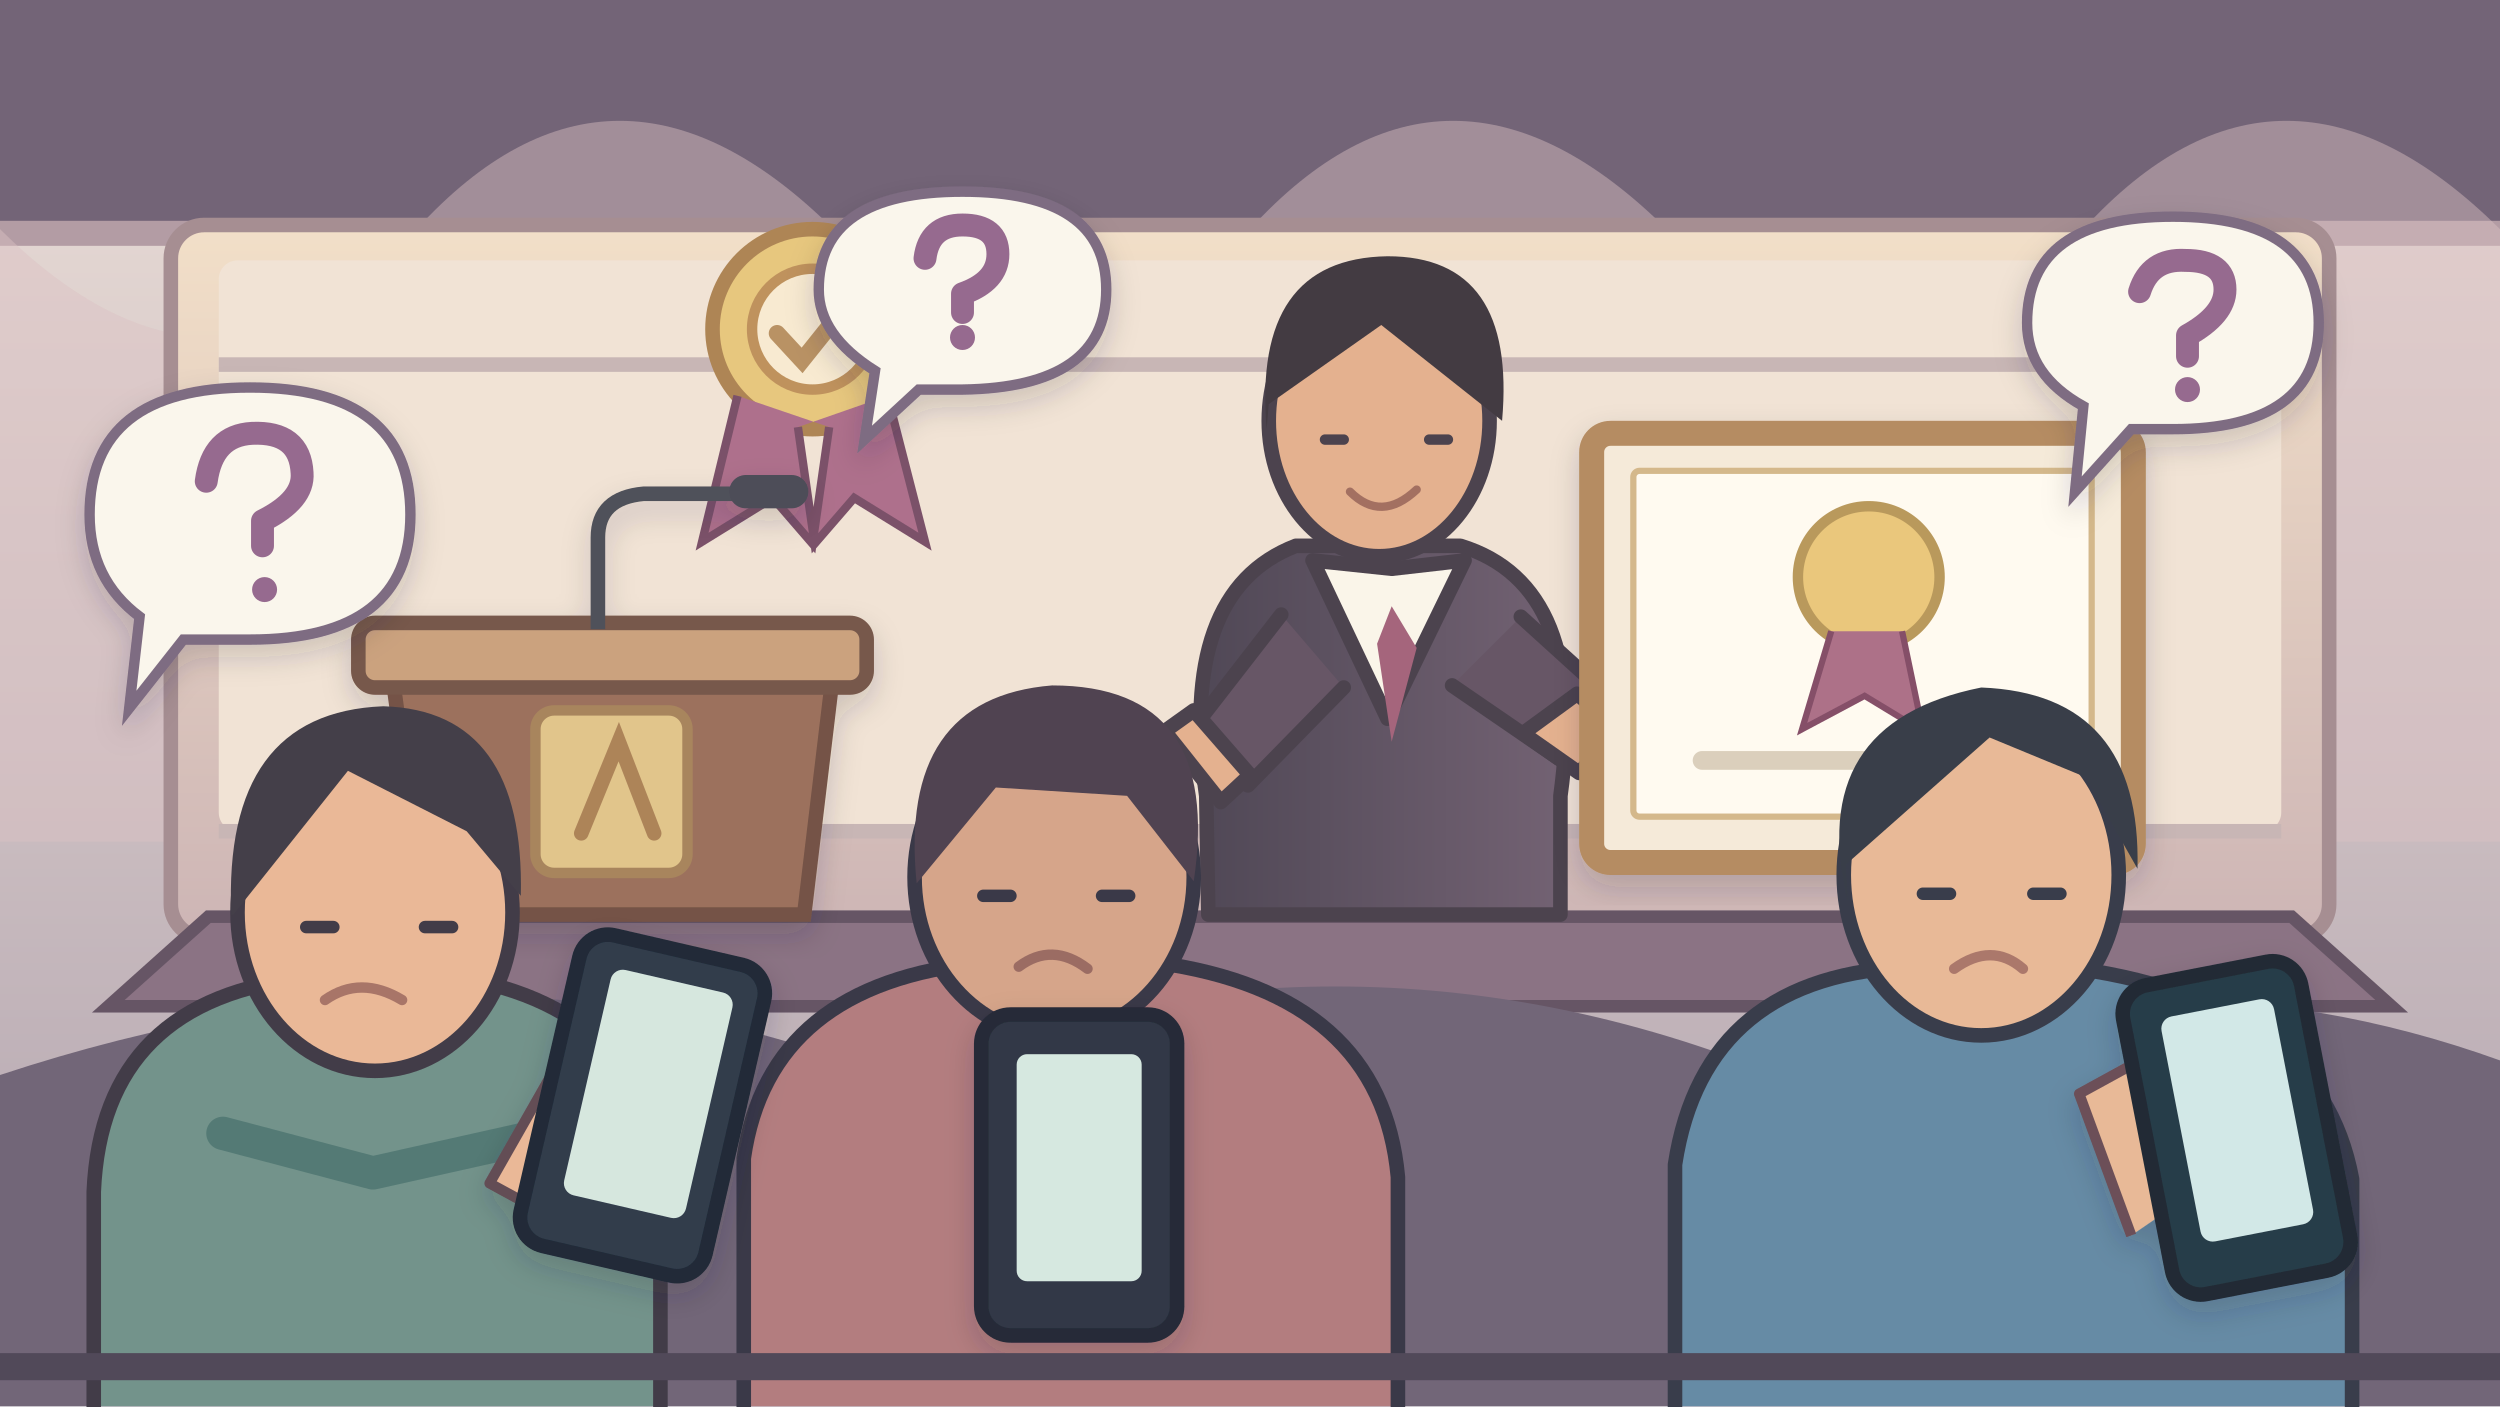
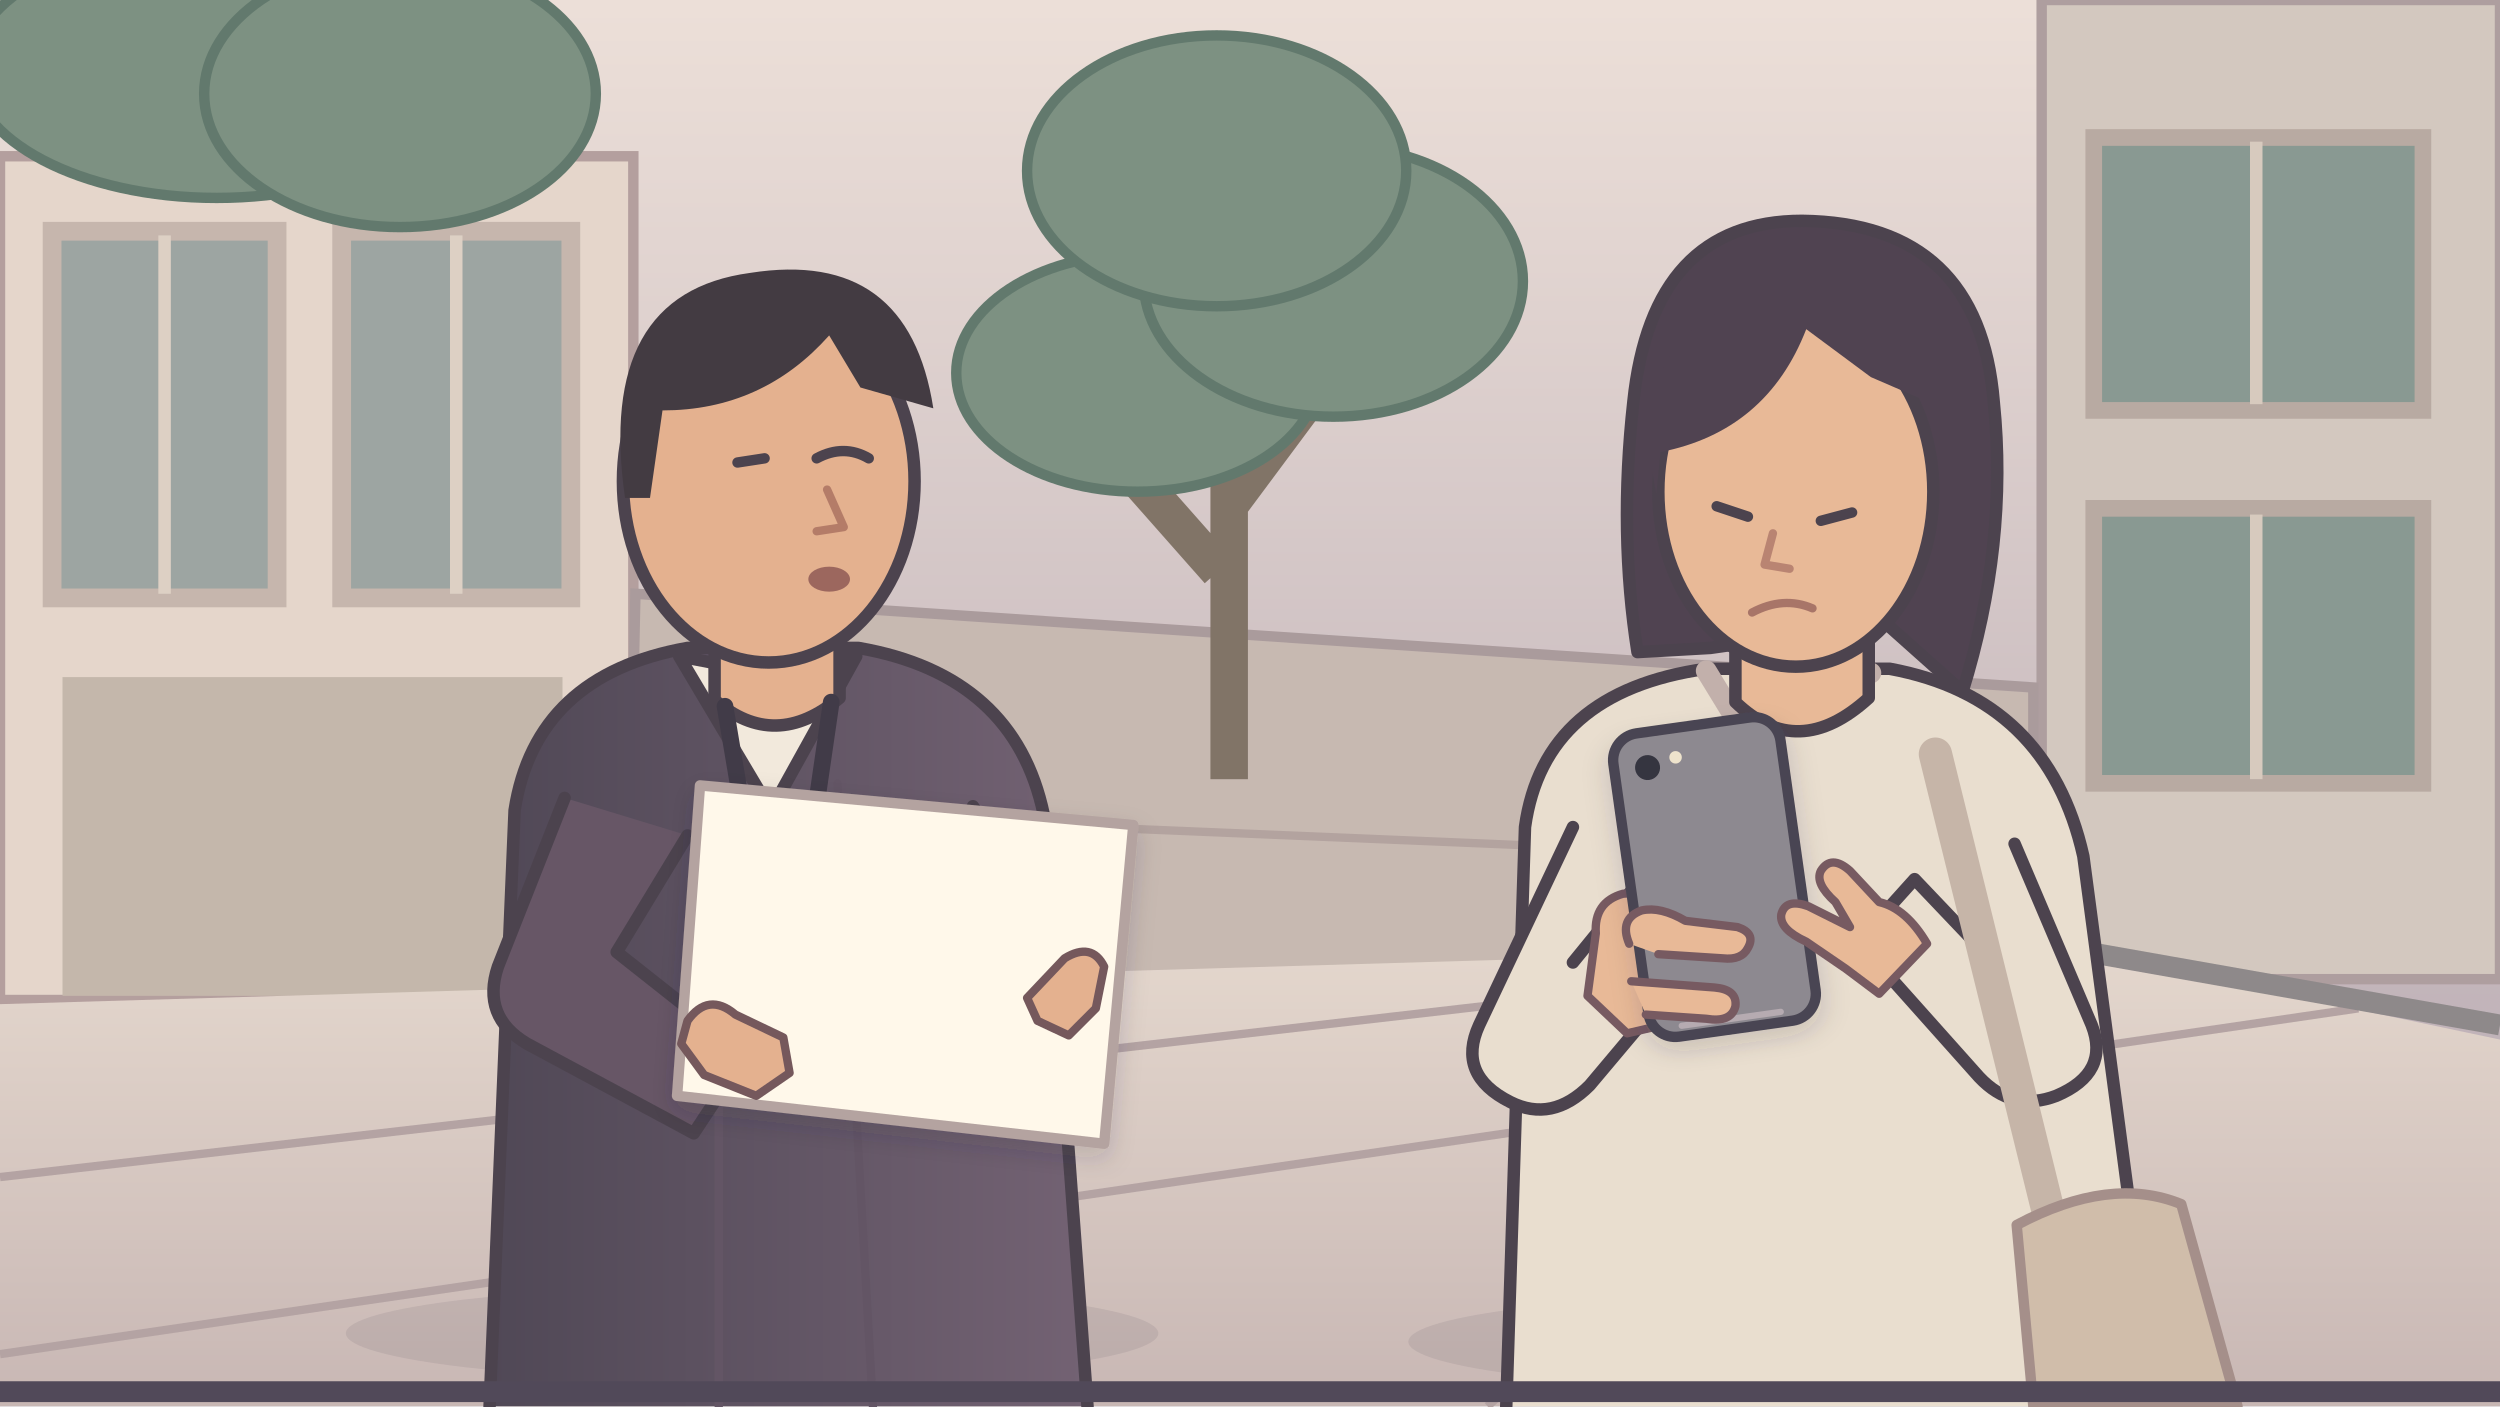
- <svg xmlns="http://www.w3.org/2000/svg" width="1200" height="675" viewBox="0 0 1200 675" role="img" aria-label="流行語の表彰式で司会が白い賞状を掲げる一方、客席の人たちがスマートフォンで意味を調べ、頭上に疑問符が浮かぶ創作イラスト" data-visual-topic="document" data-article-sha256="115429c3a034ebadd499bcbc4f14eb7249992b7b5484dfa88cf766aac13c8e38">
+ <svg xmlns="http://www.w3.org/2000/svg" width="1200" height="675" viewBox="0 0 1200 675" role="img" aria-label="街頭で紙を確認しながら言葉について問いかける調査員と、自分のスマートフォンに目を落として操作する通行人の創作イラスト" data-visual-topic="document" data-article-sha256="f99c58f2479c24e0ec68d18464580c21ea664c1b7b96e7d521e1a416e540380b">
  <defs>
-     <linearGradient id="hall" x2="0" y2="1">
+     <linearGradient id="street" x2="0" y2="1">
      <stop stop-color="#ecdfd8" />
      <stop offset="1" stop-color="#b1a3ae" />
    </linearGradient>
-     <linearGradient id="stage" x2="0" y2="1">
-       <stop stop-color="#f2dfc8" />
-       <stop offset="1" stop-color="#cdb5b5" />
-     </linearGradient>
-     <linearGradient id="suit" x2="1" y2="0">
+     <linearGradient id="jacket" x2="1" y2="0">
      <stop stop-color="#504856" />
      <stop offset="1" stop-color="#736273" />
    </linearGradient>
+     <linearGradient id="pavement" x2="0" y2="1">
+       <stop stop-color="#e4d7cd" />
+       <stop offset="1" stop-color="#c8b7b4" />
+     </linearGradient>
    <filter id="shadow">
-       <feDropShadow dx="0" dy="6" stdDeviation="7" flood-color="#33303b" flood-opacity=".18" />
+       <feDropShadow dx="0" dy="5" stdDeviation="6" flood-color="#33303b" flood-opacity=".16" />
    </filter>
  </defs>
-   <rect width="1200" height="675" fill="url(#hall)" />
-   <path d="M0 0h1200v110H0z" fill="#736477" />
-   <path d="M0 106h1200v12H0z" fill="#b39ca4" />
-   <path d="M0 110q105 104 200 0t200 0 200 0 200 0 200 0 200 0v294H0z" fill="#dbc1c3" opacity=".45" />
-   <rect x="82" y="108" width="1036" height="342" rx="16" fill="url(#stage)" stroke="#a68e92" stroke-width="7" />
-   <rect x="105" y="125" width="990" height="274" rx="9" fill="#f1e3d5" />
-   <path d="M105 175h990M105 399h990" fill="none" stroke="#c8b6b5" stroke-width="7" />
-   <path d="M100 440h1000l48 43H52z" fill="#8b7384" stroke="#665565" stroke-width="6" />
-   <g transform="translate(390 158)">
-     <circle cx="0" cy="0" r="48" fill="#e7c77e" stroke="#ae8555" stroke-width="7" />
-     <circle cx="0" cy="0" r="29" fill="#f8ead1" stroke="#bf925d" stroke-width="5" />
-     <path d="m-36 32-17 70 34-21 19 22 8-56m28-15 18 70-34-21-19 22-8-56" fill="#ae708c" stroke="#7b5169" stroke-width="4" />
-     <path d="m-17 2 12 13 24-30" fill="none" stroke="#b99264" stroke-width="8" stroke-linecap="round" />
+   <rect width="1200" height="675" fill="url(#street)" />
+   <path d="M0 75h304v405H0z" fill="#e5d6cb" stroke="#b49f9e" stroke-width="5" />
+   <path d="M25 111h108v176H25zm139 0h110v176H164z" fill="#9da5a2" stroke="#c6b6ad" stroke-width="9" />
+   <path d="M79 113v172m140-172v172" stroke="#ddd0c4" stroke-width="6" />
+   <path d="M30 325h240v153H30z" fill="#c4b7ab" />
+   <path d="M980 0h220v470H980z" fill="#d3c8bf" stroke="#ae9e9f" stroke-width="5" />
+   <path d="M1005 66h158v131h-158zm0 178h158v132h-158z" fill="#899992" stroke="#b8aaa2" stroke-width="8" />
+   <path d="M1083 68v126m0 53v127" stroke="#d7cabe" stroke-width="6" />
+   <path d="M305 285 976 330v186H300z" fill="#c7b9b1" stroke="#aa9b9c" stroke-width="5" />
+   <path d="M307 388 978 416" stroke="#b3a39f" stroke-width="4" />
+   <g fill="#7d9182" stroke="#62796d" stroke-width="5">
+     <path d="M590 374V176m-5 98-53-60m57 30 58-78" fill="none" stroke="#817467" stroke-width="18" />
+     <ellipse cx="546" cy="179" rx="87" ry="57" />
+     <ellipse cx="640" cy="135" rx="91" ry="65" />
+     <ellipse cx="584" cy="82" rx="91" ry="65" />
+     <ellipse cx="104" cy="33" rx="118" ry="62" />
+     <ellipse cx="192" cy="45" rx="94" ry="64" />
  </g>
-   <g filter="url(#shadow)">
-     <path d="M188 322h212l-14 117H204z" fill="#9c715d" stroke="#745346" stroke-width="7" />
-     <rect x="172" y="299" width="244" height="31" rx="8" fill="#cba27e" stroke="#77584b" stroke-width="7" />
-     <rect x="257" y="341" width="73" height="78" rx="9" fill="#e1c58b" stroke="#a8855d" stroke-width="5" />
-     <path d="M279 400l18-44 17 44" stroke="#ad8459" stroke-width="7" fill="none" stroke-linecap="round" />
-     <path d="M287 302V258q0-19 22-21h48" stroke="#50515a" stroke-width="7" fill="none" />
-     <rect x="350" y="228" width="38" height="16" rx="8" fill="#4d4d59" />
-   </g>
-   <g stroke="#4c434e" stroke-width="7" stroke-linejoin="round" stroke-linecap="round">
-     <path d="M579 382q-14-98 43-120h79q62 19 48 120v57H580z" fill="url(#suit)" />
-     <path d="M630 269l36 76 37-76-35 4z" fill="#faf5e9" />
-     <path d="M661 309l7 47 12-45-12-20z" fill="#a5657c" stroke="none" />
-     <ellipse cx="662" cy="202" rx="53" ry="65" fill="#e4b18f" />
-     <path d="M608 206q-7-82 58-83 62 0 55 79l-29-23-29-23-54 38z" fill="#433b42" stroke="none" />
-     <path d="M636 211h9m41 0h9" stroke-width="5" />
-     <path d="M648 236q15 15 32-1" stroke="#a37061" stroke-width="4" fill="none" />
-     <path d="M615 295l-45 58 29 24 46-47" fill="#675666" />
-     <path d="M730 296l43 39-25 29-51-35" fill="#675666" />
-     <path d="M559 351l14-10 27 31-14 13zM757 333l20 17-19 21-27-19z" fill="#e4b18f" />
-   </g>
-   <g filter="url(#shadow)">
-     <rect x="764" y="208" width="260" height="206" rx="9" fill="#f5ead9" stroke="#b58c62" stroke-width="12" />
-     <rect x="784" y="226" width="220" height="166" rx="3" fill="#fffaf0" stroke="#d4b88b" stroke-width="3" />
-     <circle cx="897" cy="277" r="34" fill="#eac77b" stroke="#b9995c" stroke-width="5" />
-     <path d="m879 303-14 47 30-16 28 17-10-48" fill="#ad7188" stroke="#854f68" stroke-width="3" />
-     <path d="M817 365h152" stroke="#dbcfbc" stroke-width="9" stroke-linecap="round" />
-   </g>
-   <path d="M0 516q230-76 425 0 218-85 428 0 175-69 347-7v166H0z" fill="#726678" />
-   <g stroke="#423c48" stroke-width="7" stroke-linecap="round" stroke-linejoin="round">
-     <path d="M45 675V572q4-93 104-103h70q97 16 98 108v98" fill="#73938b" />
-     <ellipse cx="180" cy="438" rx="66" ry="76" fill="#eab897" />
-     <path d="M111 439q-4-97 73-100 68 2 66 91l-26-31-57-29-55 69" fill="#443f49" stroke="none" />
-     <path d="M147 445h13m44 0h13" stroke-width="6" />
-     <path d="M156 480q17-12 37 0" stroke="#a87568" stroke-width="5" fill="none" />
-     <path d="M107 544l72 19 85-19" fill="none" stroke="#547a75" stroke-width="16" />
-   </g>
-   <g stroke="#3a3948" stroke-width="7" stroke-linejoin="round" stroke-linecap="round">
-     <path d="M357 675V556q12-84 115-94h83q108 15 116 103v110" fill="#b37d7f" />
-     <ellipse cx="506" cy="421" rx="67" ry="76" fill="#d6a58a" />
-     <path d="M440 424q-9-89 65-95 82 0 68 94l-32-41-63-4-38 46" fill="#504351" stroke="none" />
-     <path d="M472 430h13m44 0h13" stroke-width="6" stroke-linecap="round" />
-     <path d="M489 464q16-12 33 1" stroke="#9b6c63" stroke-width="5" fill="none" />
-   </g>
-   <g stroke="#393d4b" stroke-width="7" stroke-linecap="round" stroke-linejoin="round">
-     <path d="M804 675V559q14-92 116-95h70q123 15 139 102v109" fill="#668ba5" />
-     <ellipse cx="951" cy="420" rx="66" ry="77" fill="#e8b997" />
-     <path d="M887 433q-21-86 64-103 77 3 75 87l-25-44-46-19-69 61" fill="#393e49" stroke="none" />
-     <path d="M923 429h13m40 0h13" stroke-width="6" />
-     <path d="M938 465q18-13 33 0" stroke="#ab786b" stroke-width="5" fill="none" />
+   <path d="M0 482 982 453l218 46v176H0z" fill="url(#pavement)" />
+   <path d="m0 565 972-112M714 675l246-221M0 650l1132-166" stroke="#b4a3a3" stroke-width="4" fill="none" />
+   <path d="M985 454 1200 492" stroke="#8e898a" stroke-width="10" />
+   <ellipse cx="361" cy="640" rx="195" ry="23" fill="#93858b" opacity=".24" />
+   <ellipse cx="867" cy="644" rx="191" ry="23" fill="#93858b" opacity=".24" />
+   <g stroke="#4c434e" stroke-width="6" stroke-linecap="round" stroke-linejoin="round">
+     <path d="M235 675 247 389q10-65 83-78h82q75 13 89 80l21 284" fill="url(#jacket)" />
+     <path d="m326 315 44 74 41-74-38 9z" fill="#f2e9dc" />
+     <path d="M345 383v292m57-299 17 299" stroke="#635565" stroke-width="4" />
+     <path d="M343 302v34q29 25 60-1v-43" fill="#e4b18f" />
+     <ellipse cx="369" cy="231" rx="70" ry="87" fill="#e4b18f" />
+     <path d="M300 239q-14-98 60-108 76-12 88 65l-35-10-15-25q-32 36-80 36l-6 42z" fill="#433b42" stroke="none" />
+     <path d="M392 220q13-7 25 0m-63 2 13-2" fill="none" stroke-width="5" />
+     <path d="m397 235 8 18-13 2" fill="none" stroke="#b47c68" stroke-width="4" />
+     <ellipse cx="398" cy="278" rx="10" ry="6" fill="#9c675e" stroke="none" />
+     <path d="M271 383 239 464q-8 24 14 37l80 43 25-38-62-49 34-56" fill="#675666" />
+     <path d="M467 387 509 448l-48 49-31-28 25-29-30-38" fill="#675666" />
+     <path d="M348 339 365 440m34-103-15 103" fill="none" stroke="#413b48" stroke-width="8" />
+     <rect x="350" y="438" width="51" height="59" rx="5" fill="#f4ecdf" stroke="#aca0a2" stroke-width="4" />
  </g>
  <g filter="url(#shadow)" stroke-linejoin="round">
-     <path d="M235 568l33-58 27 17-27 59z" fill="#eab897" stroke="#644d55" stroke-width="5" />
-     <rect x="263" y="454" width="91" height="153" rx="14" transform="rotate(13 308 530)" fill="#313c4c" stroke="#202b37" stroke-width="7" />
-     <rect x="280" y="469" width="60" height="111" rx="6" transform="rotate(13 308 530)" fill="#d6e7de" />
-     <path d="M479 586l18-80 39 10 11 83" fill="#d6a58a" stroke="#664f54" stroke-width="5" />
-     <rect x="471" y="487" width="94" height="154" rx="14" fill="#313746" stroke="#252c38" stroke-width="7" />
-     <rect x="488" y="506" width="60" height="109" rx="5" fill="#d6e8e0" />
-     <path d="M1058 569l-29-61-31 17 25 68" fill="#e8b997" stroke="#6c5058" stroke-width="5" />
-     <rect x="1030" y="466" width="87" height="151" rx="14" transform="rotate(-11 1073 541)" fill="#283d49" stroke="#212c36" stroke-width="7" />
-     <rect x="1047" y="483" width="55" height="110" rx="6" transform="rotate(-11 1073 541)" fill="#d2e8e7" />
+     <path d="m336 377 208 19-14 153-205-23z" fill="#fff8ea" stroke="#b4a3a0" stroke-width="5" />
+     <path d="M330 490q10-14 23-3l23 11 3 17-16 11-25-10-11-15z" fill="#e4b18f" stroke="#74585c" stroke-width="4" />
+     <path d="M511 460q13-8 19 4l-4 20-13 13-15-7-5-11z" fill="#e4b18f" stroke="#74585c" stroke-width="4" />
  </g>
-   <g fill="#faf6ec" stroke="#7e6c82" stroke-width="5" filter="url(#shadow)">
-     <path d="M43 247q0-61 77-61t77 61q0 60-77 60h-32l-26 33 5-44q-24-18-24-49z" />
-     <path d="M973 155q0-51 70-51t70 51q0 51-70 51h-20l-27 30 4-41q-27-15-27-40z" />
-     <path d="M393 139q0-47 69-47 69 0 69 47t-69 48h-21l-26 24 5-33q-27-17-27-39z" />
+   <g stroke="#4c434e" stroke-width="6" stroke-linecap="round" stroke-linejoin="round">
+     <path d="M723 675 732 397q9-65 87-76h88q76 14 93 90l35 264" fill="#e9decf" />
+     <path d="m819 322 22 36 57-35" fill="none" stroke="#c2b0ab" stroke-width="10" />
+     <path d="M833 302v35q30 29 64-2v-41" fill="#e8b997" />
+     <path d="M786 313q-9-57-2-120 9-87 81-87 85 1 92 87 7 68-15 139l-37-33-84 12z" fill="#504351" />
+     <ellipse cx="862" cy="236" rx="66" ry="84" fill="#e8b997" />
+     <path d="M795 237q-16-81 54-95 51-7 86 55l-37-16-31-23q-19 49-70 59z" fill="#504351" stroke="none" />
+     <path d="m824 243 15 5m35 2 15-4" stroke-width="5" />
+     <path d="m851 256-4 15 12 2" fill="none" stroke="#b98472" stroke-width="4" />
+     <path d="M841 294q15-8 29-2" fill="none" stroke="#a87568" stroke-width="4" />
+     <path d="M755 397 710 492q-11 24 15 37 20 10 38-8l53-63-30-34-31 38" fill="#e9decf" />
+     <path d="M967 405 1004 492q9 23-17 34-21 8-37-9l-58-65 27-30 39 41" fill="#e9decf" />
+     <path d="M929 362 1006 674" fill="none" stroke="#c6b5a8" stroke-width="16" />
+     <path d="M968 588q45-24 79-10l27 97H976z" fill="#d0bdaa" stroke="#a58f8a" stroke-width="5" />
  </g>
-   <g fill="none" stroke="#966a8f" stroke-width="11" stroke-linecap="round" stroke-linejoin="round">
-     <path d="M99 231q3-22 22-23 23-1 24 19 1 13-19 23v12" />
-     <path d="M1027 140q5-16 22-15 19 0 19 14 0 12-18 22v10" />
-     <path d="M444 124q2-16 18-16 17 0 17 14 0 13-17 19v9" />
+   <g stroke-linecap="round" stroke-linejoin="round">
+     <path d="M766 448q-1-15 13-19l40-3 18 27-13 33-43 10-19-18z" fill="#e8b997" stroke="#775a61" stroke-width="4" />
+     <g transform="rotate(-8 819 418)" filter="url(#shadow)">
+       <rect x="782" y="348" width="81" height="147" rx="13" fill="#8d8990" stroke="#494552" stroke-width="5" />
+       <circle cx="798" cy="365" r="6" fill="#343440" />
+       <circle cx="812" cy="362" r="3" fill="#eee3cc" />
+       <path d="M797 490h48" stroke="#b6abb1" stroke-width="3" />
+     </g>
+     <path d="M782 453q-5-12 6-16 9-2 21 5l25 3q9 3 5 10-3 6-12 5l-31-2m-13 13 40 3q11 1 10 9-2 8-14 6l-29-2" fill="#e8b997" stroke="#775a61" stroke-width="4" />
+     <path d="M925 453q-10-17-23-20l-14-15q-9-8-14 0-3 6 7 15l7 12-20-10q-11-4-13 4-1 7 12 13l19 13 16 12z" fill="#e8b997" stroke="#775a61" stroke-width="4" />
  </g>
-   <g fill="#966a8f">
-     <circle cx="127" cy="283" r="6" />
-     <circle cx="1050" cy="187" r="6" />
-     <circle cx="462" cy="162" r="6" />
-   </g>
-   <path d="M0 656h1200" stroke="#514959" stroke-width="13" />
+   <path d="M0 668h1200" stroke="#514959" stroke-width="10" />
</svg>
